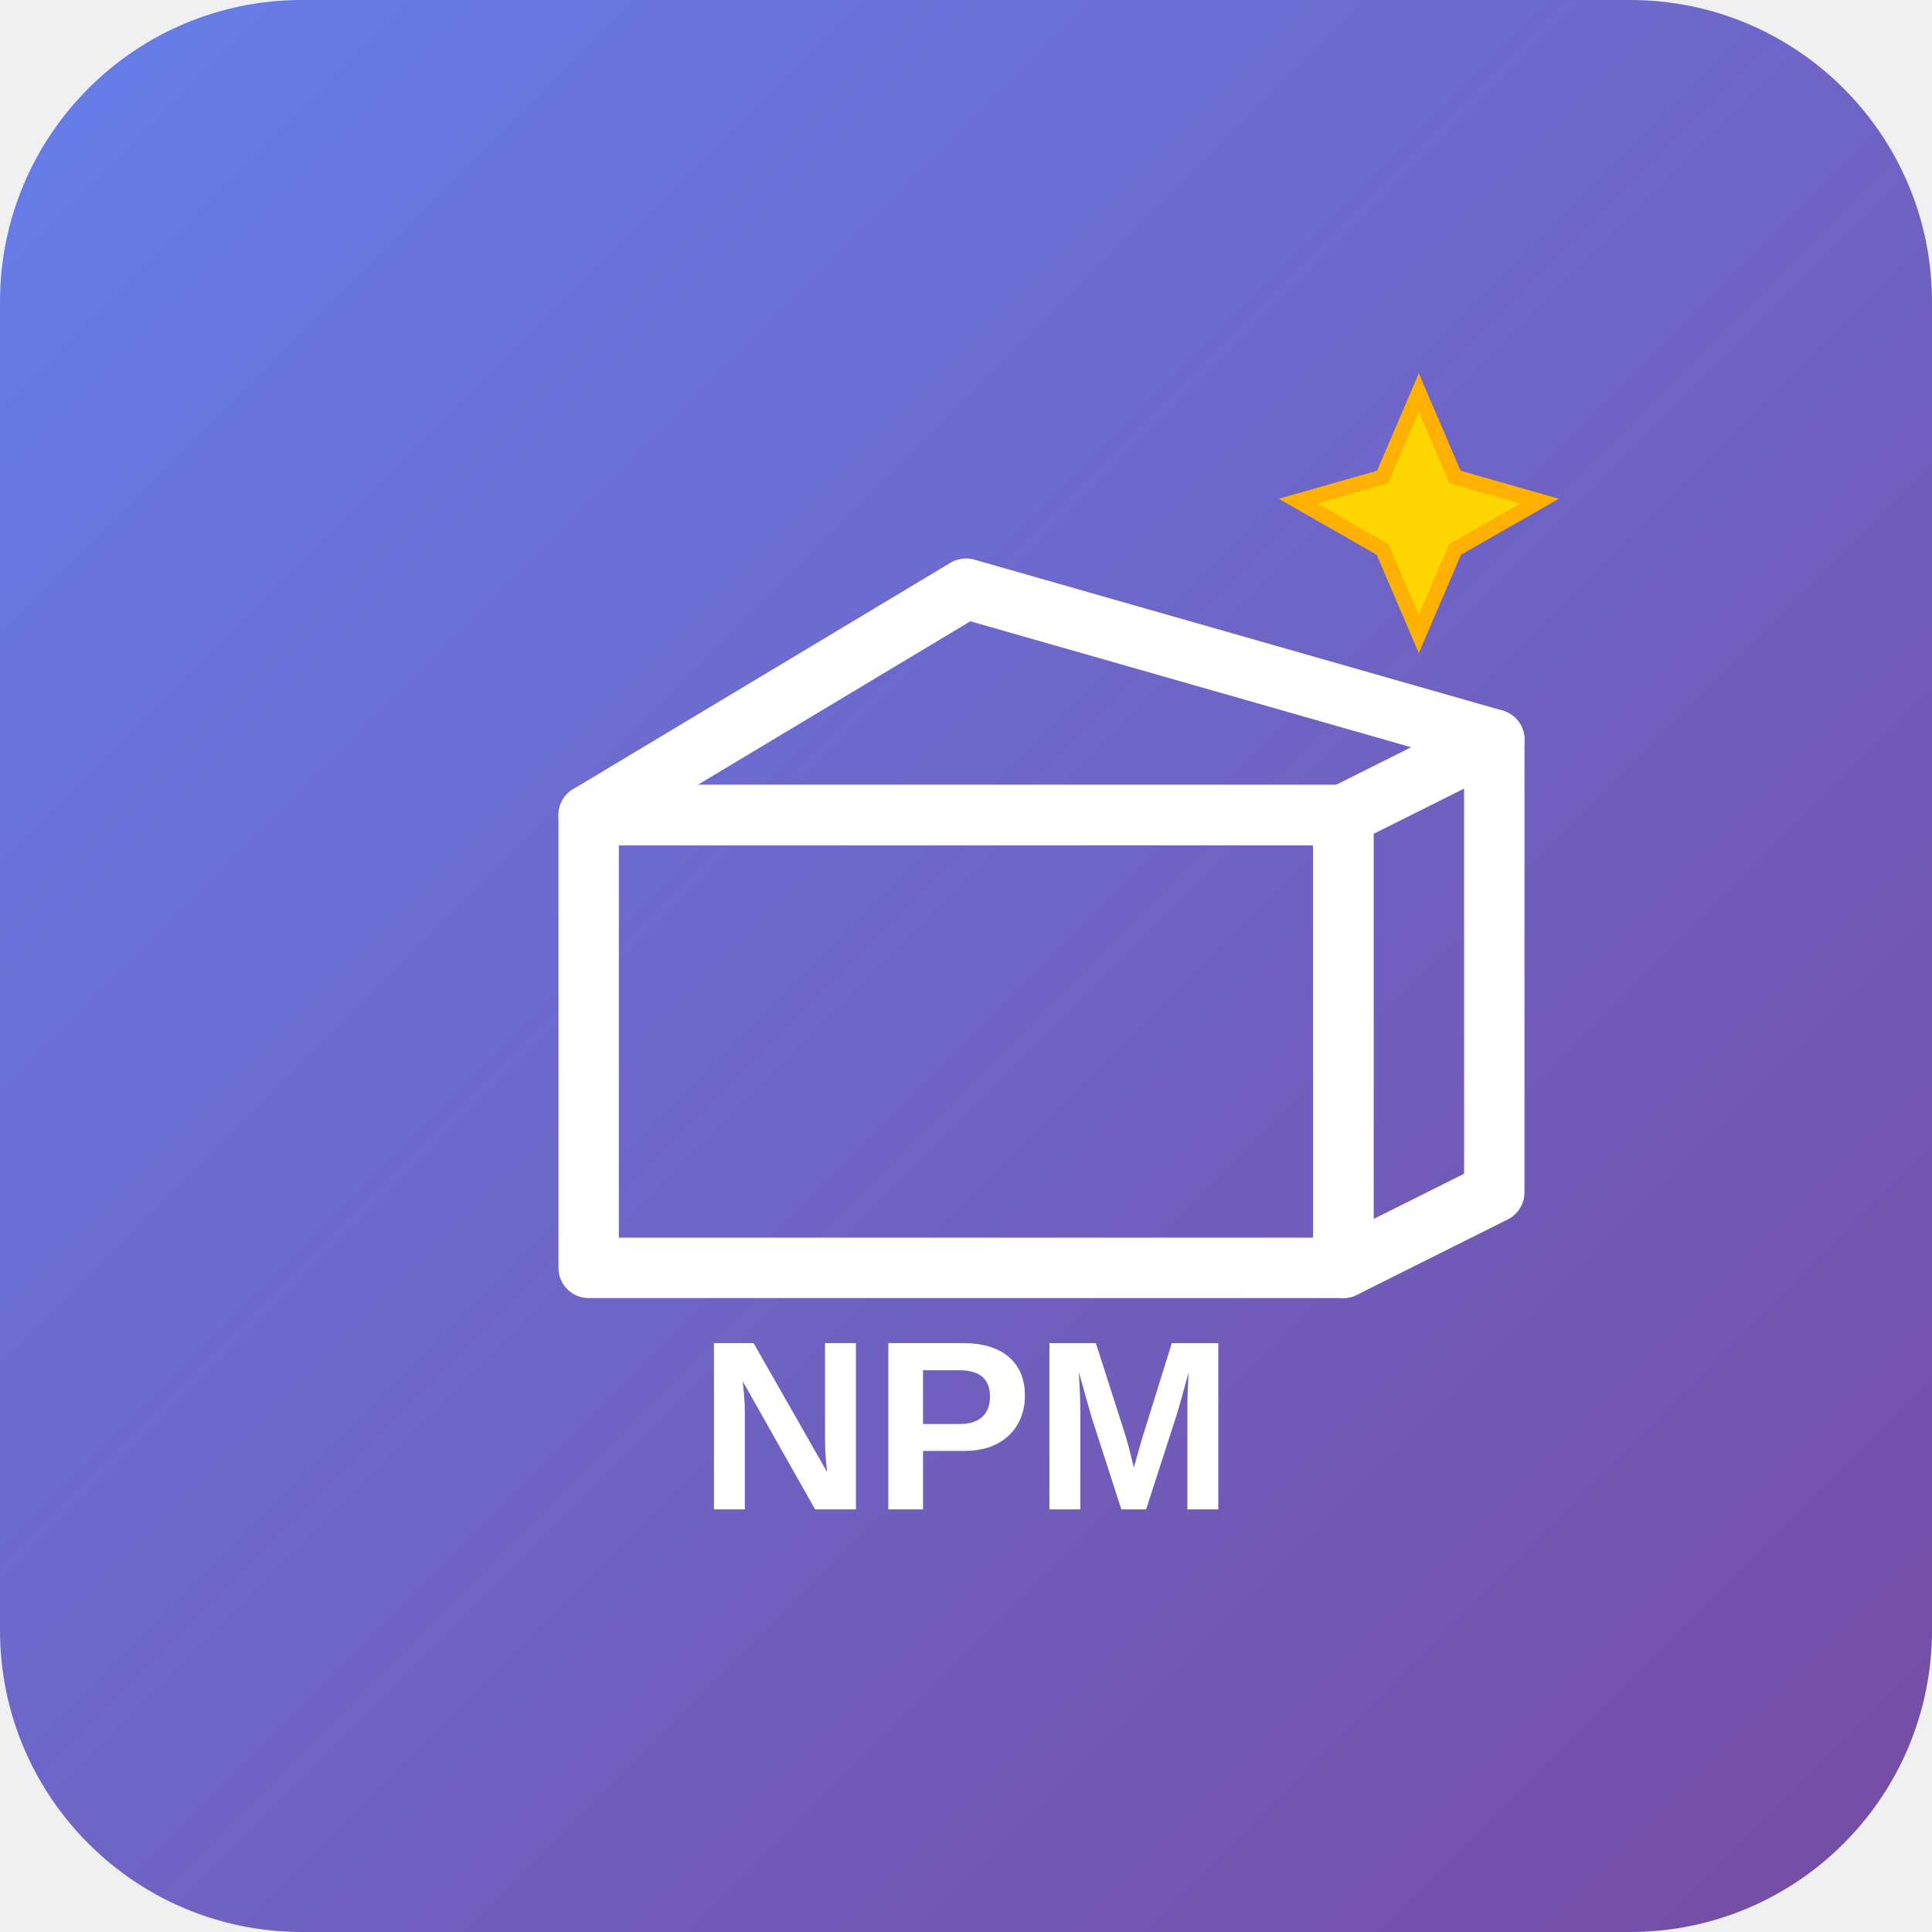
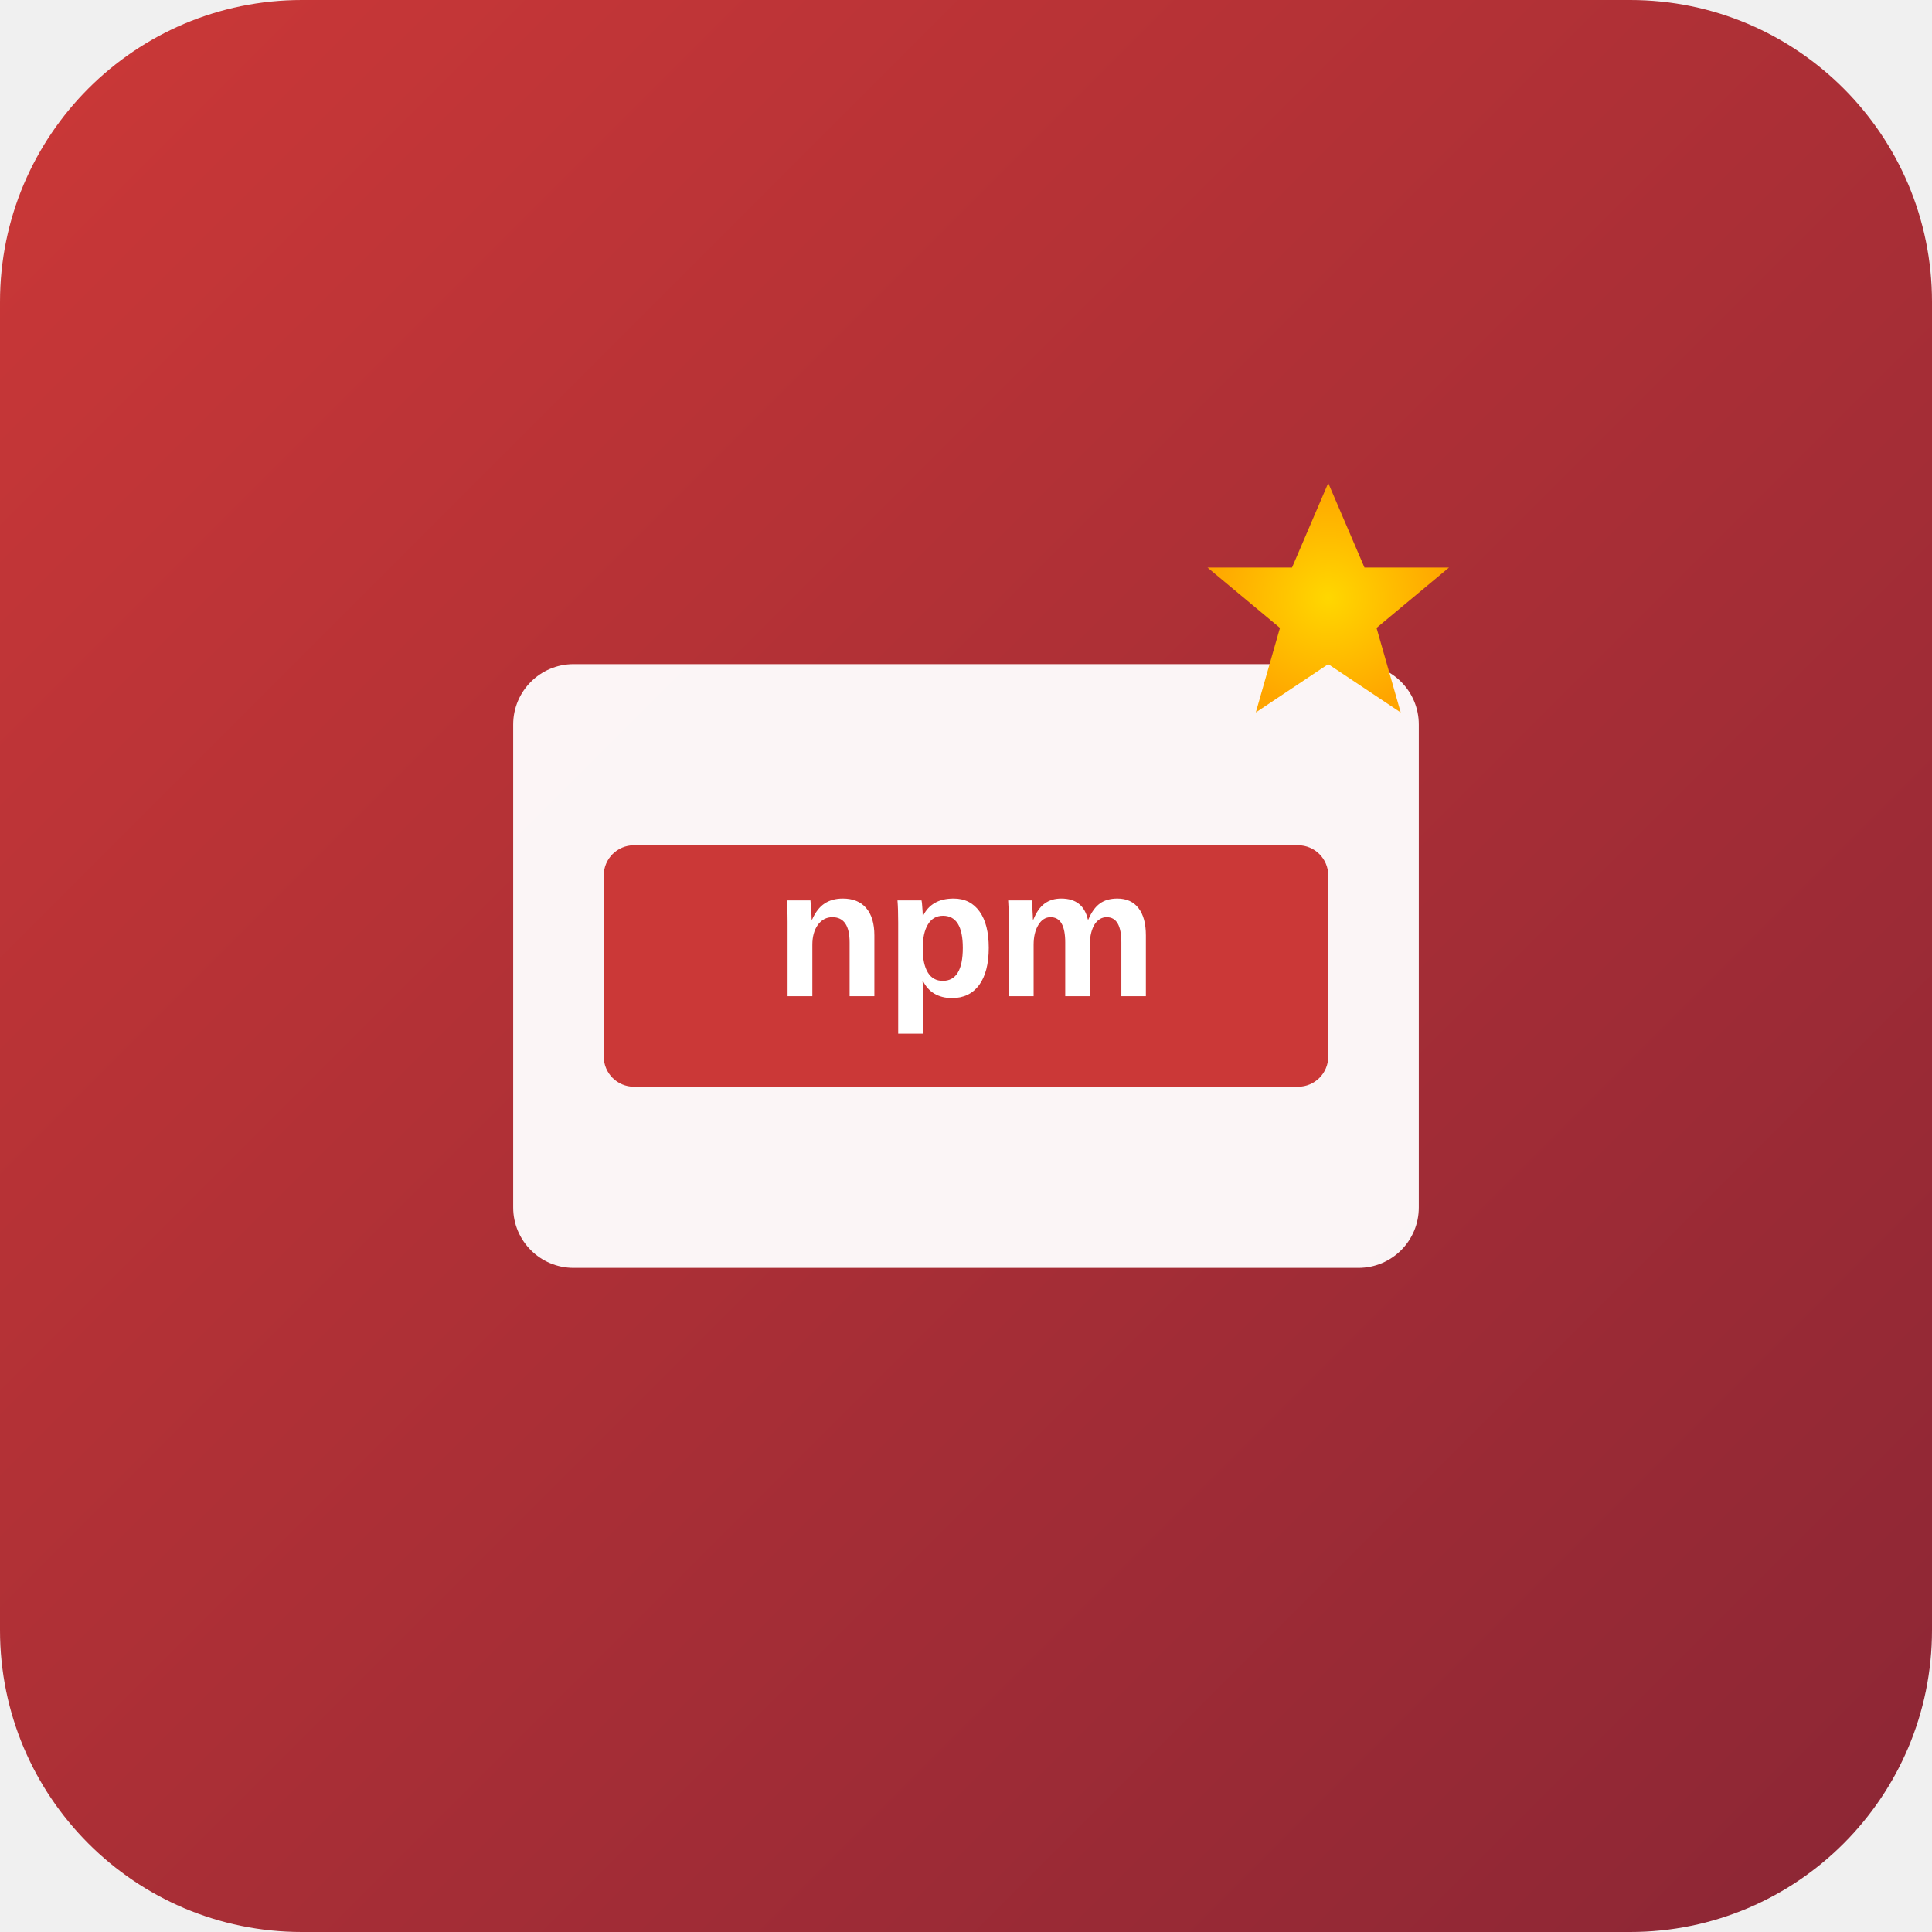
<svg xmlns="http://www.w3.org/2000/svg" viewBox="0 0 128 128">
  <defs>
    <linearGradient id="bgGradient" x1="0%" y1="0%" x2="100%" y2="100%">
-       <stop offset="0%" style="stop-color:#667eea;stop-opacity:1" />
-       <stop offset="100%" style="stop-color:#764ba2;stop-opacity:1" />
+       <stop offset="0%" style="stop-color:#CB3837;stop-opacity:1" />
+       <stop offset="100%" style="stop-color:#8B2635;stop-opacity:1" />
    </linearGradient>
+     <radialGradient id="starGradient" cx="50%" cy="50%" r="50%">
+       <stop offset="0%" style="stop-color:#FFD700;stop-opacity:1" />
+       <stop offset="100%" style="stop-color:#FFA500;stop-opacity:1" />
+     </radialGradient>
  </defs>
  <rect x="0" y="0" width="128" height="128" rx="20" ry="20" fill="url(#bgGradient)" />
  <g transform="translate(64, 64)">
-     <path d="M -25 -10 L -25 20 L 25 20 L 25 -10 Z" fill="none" stroke="white" stroke-width="4" stroke-linejoin="round" />
-     <path d="M -25 -10 L 0 -25 L 35 -15 L 25 -10 Z" fill="none" stroke="white" stroke-width="4" stroke-linejoin="round" />
-     <path d="M 25 -10 L 35 -15 L 35 15 L 25 20 Z" fill="none" stroke="white" stroke-width="4" stroke-linejoin="round" />
-     <g transform="translate(30, -30)">
-       <path d="M 0 -8 L 2.4 -2.4 L 8 -0.8 L 2.4 2.4 L 0 8 L -2.4 2.4 L -8 -0.8 L -2.4 -2.4 Z" fill="#FFD700" stroke="#FFB000" stroke-width="1" />
-     </g>
+     <rect x="-30" y="-20" width="60" height="40" rx="4" fill="white" opacity="0.95" />
+     <rect x="-24" y="-8" width="48" height="16" rx="2" fill="#CB3837" />
+     <text x="0" y="2" font-family="Arial, sans-serif" font-size="12" font-weight="bold" fill="white" text-anchor="middle">npm</text>
  </g>
-   <text x="64" y="100" font-family="Arial, sans-serif" font-size="16" font-weight="bold" fill="white" text-anchor="middle">NPM</text>
+   <g transform="translate(88, 40)">
+     <path d="M 0 -8 L 2.4 -2.4 L 8 -2.4 L 3.2 1.6 L 4.8 7.2 L 0 4 L -4.8 7.2 L -3.2 1.6 L -8 -2.4 L -2.4 -2.4 Z" fill="url(#starGradient)" />
+   </g>
</svg>
